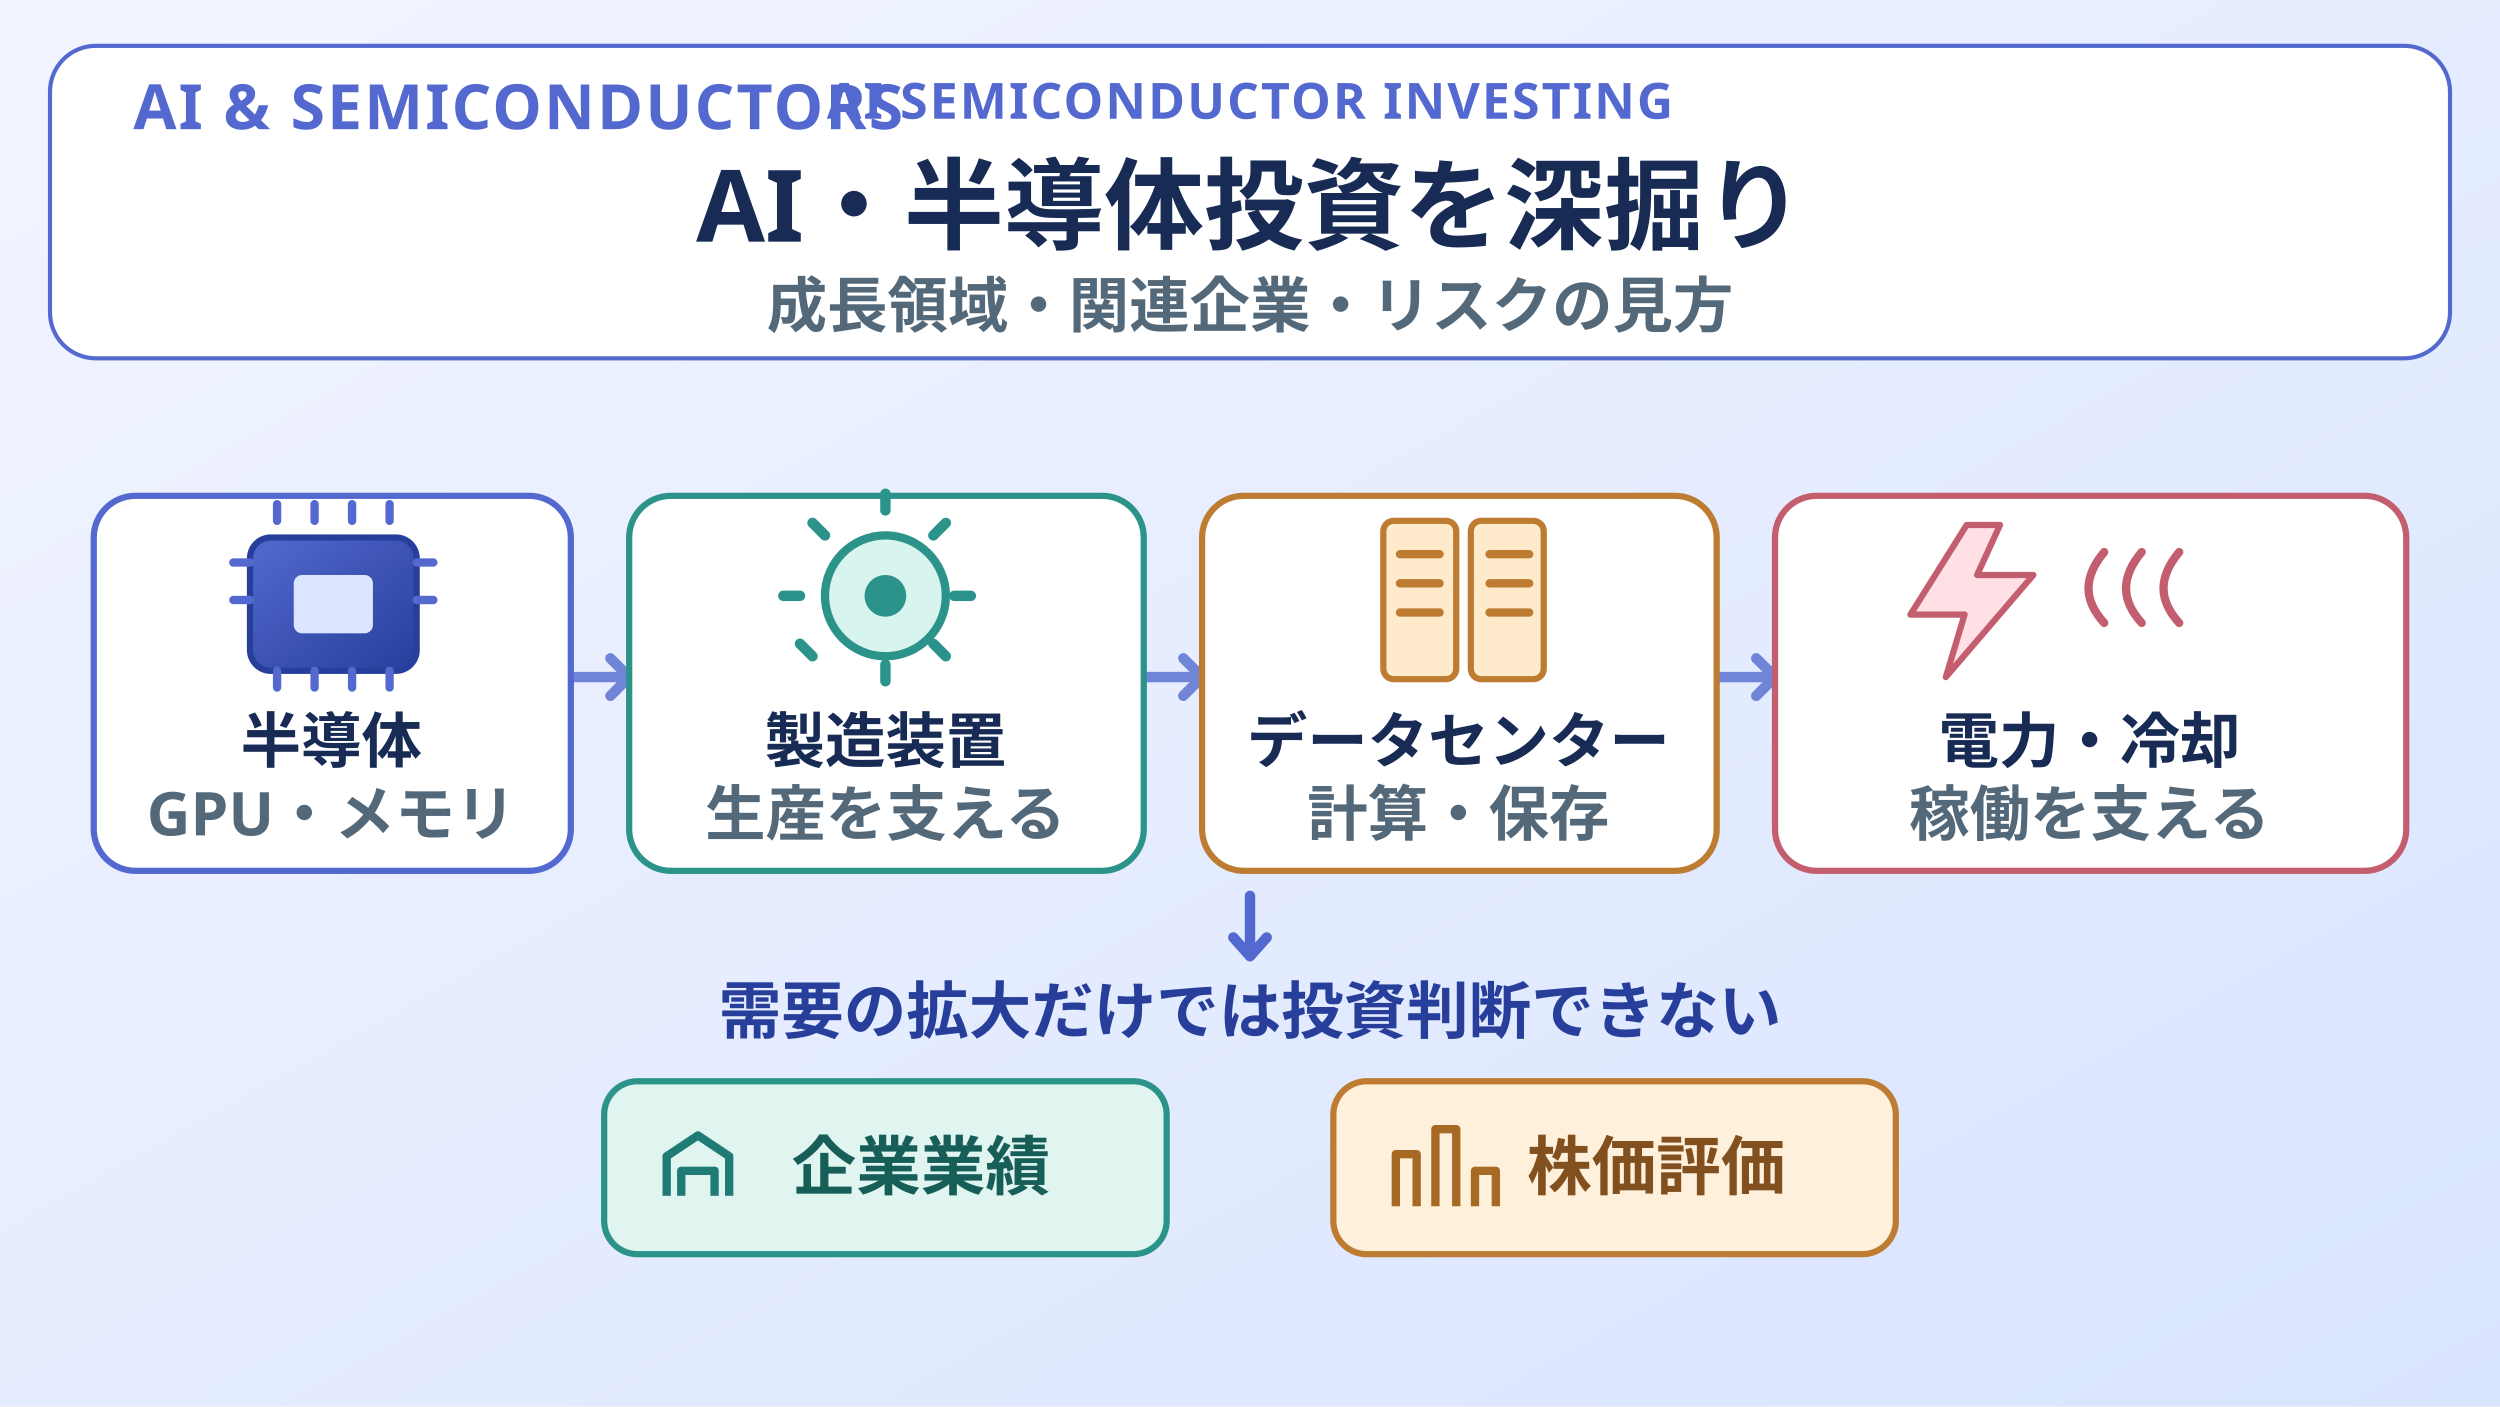
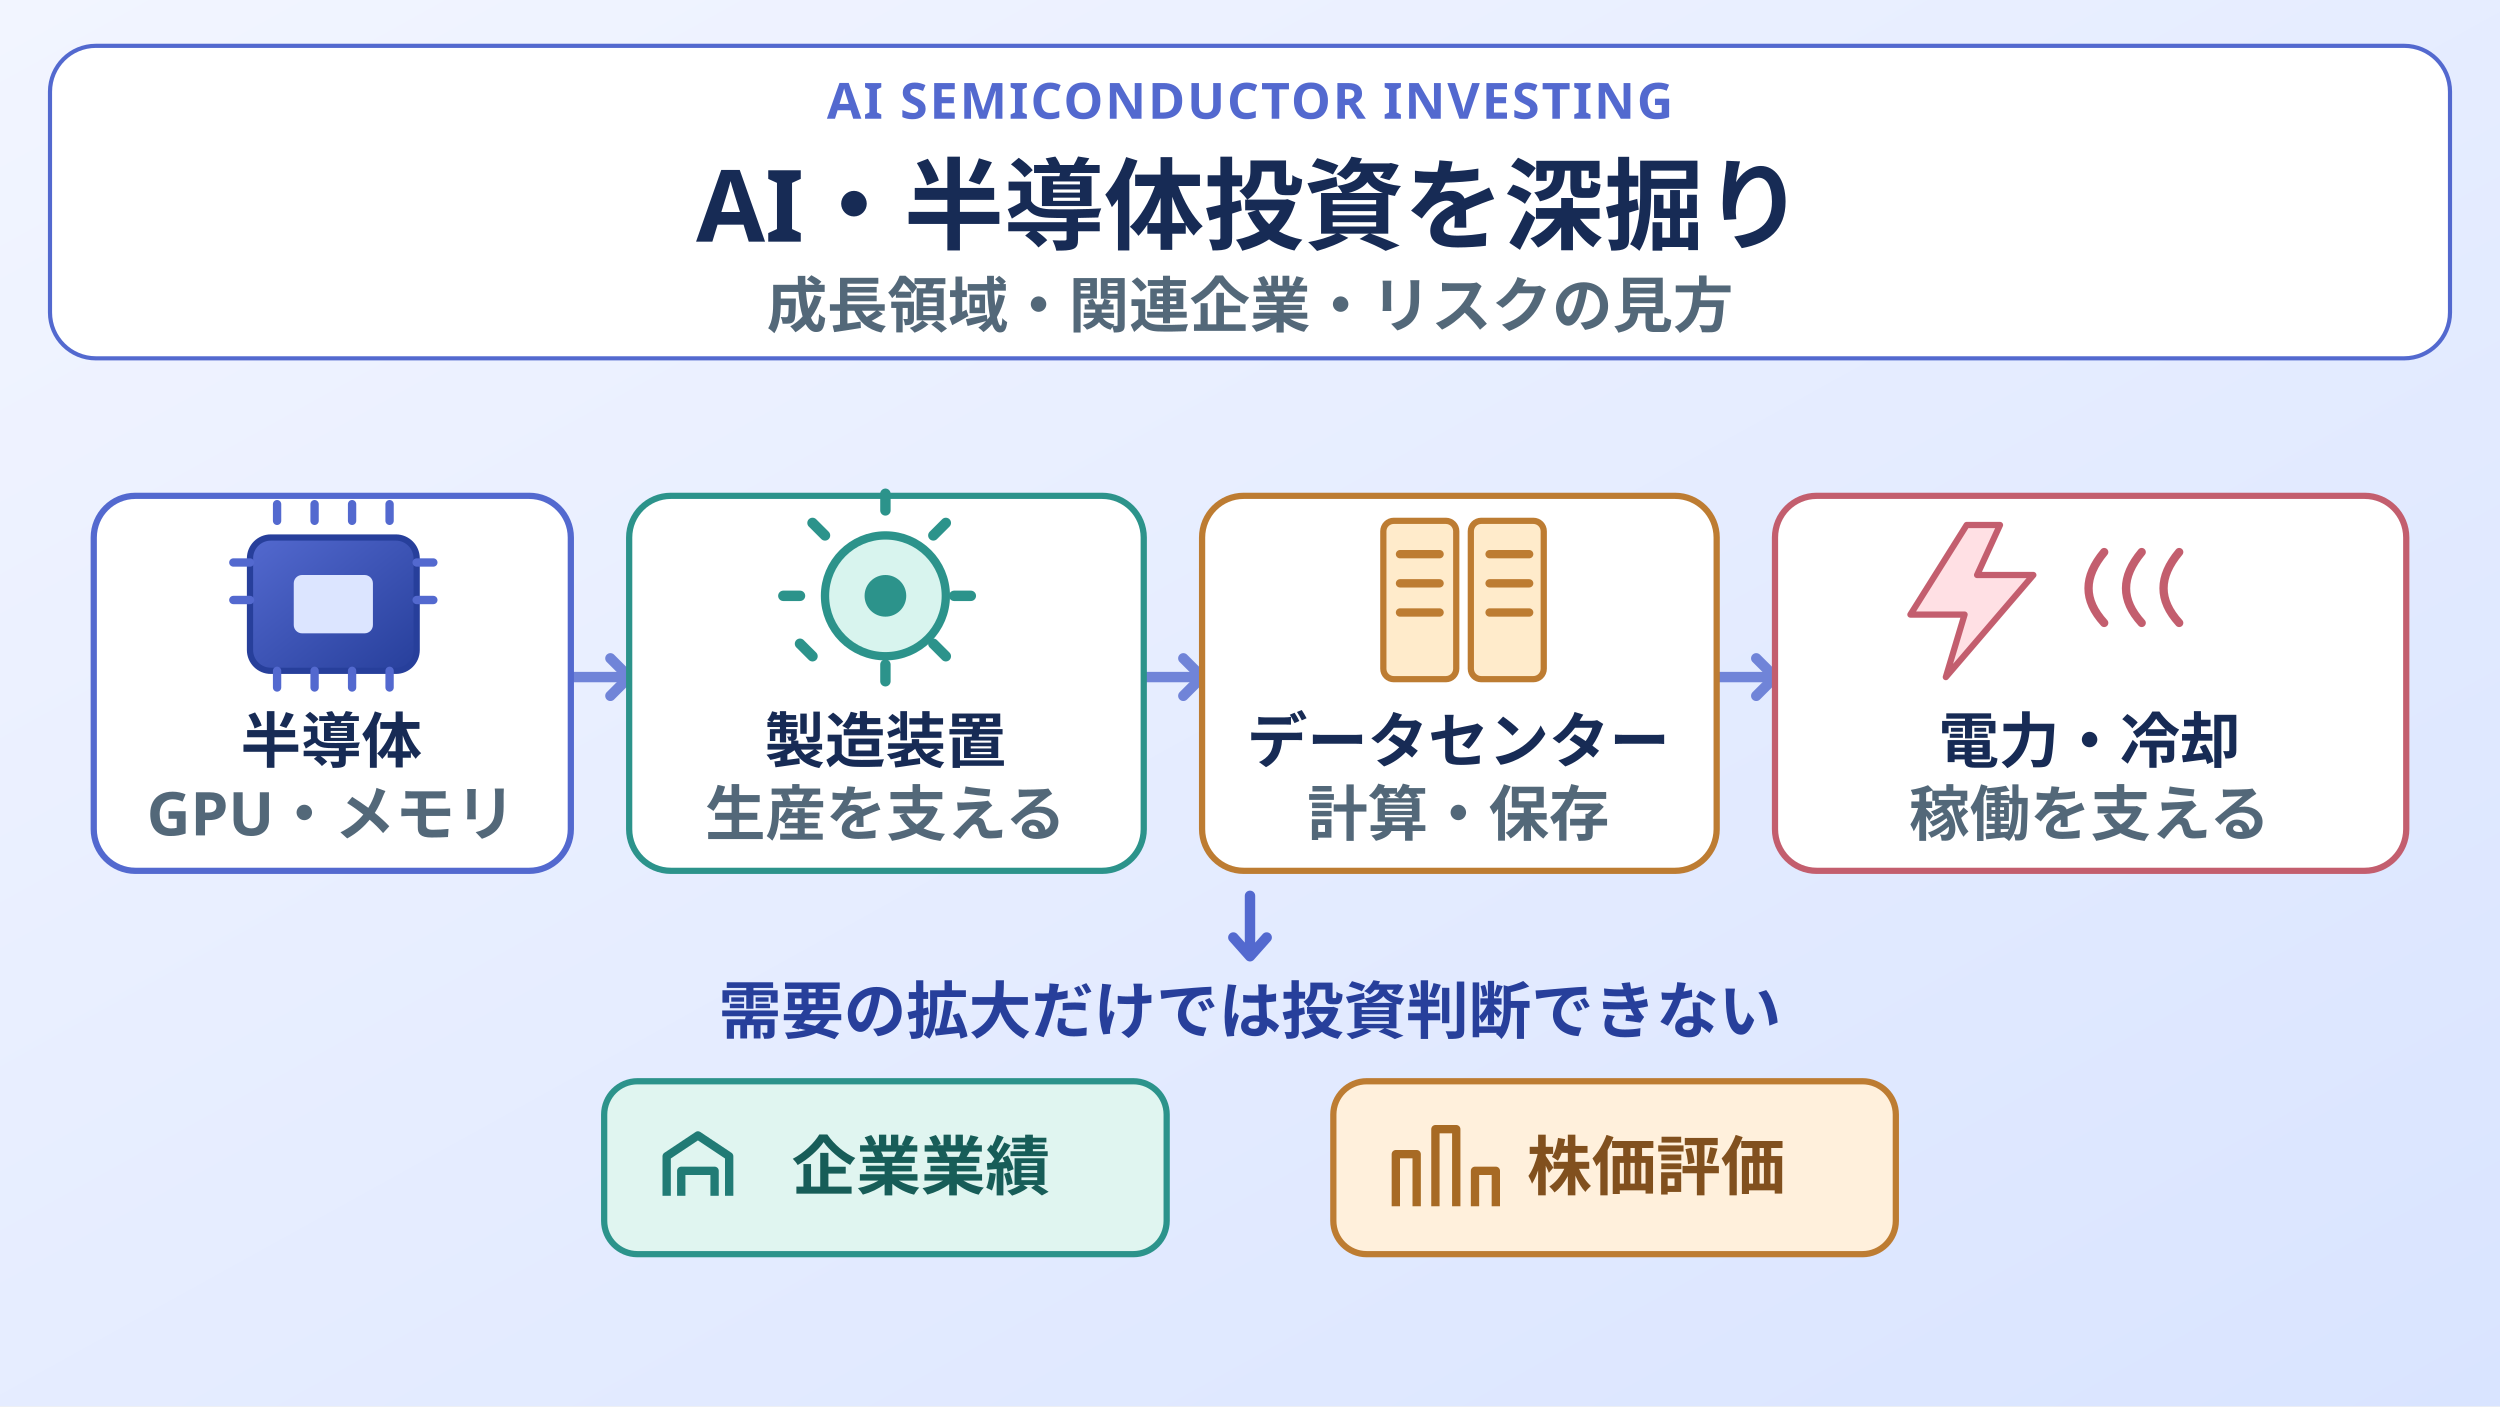
<svg xmlns="http://www.w3.org/2000/svg" width="1200" height="675" viewBox="0 0 1200 675" role="img" aria-label="AI・半導体投資を深掘り。AI需要が半導体、製造装置、データセンター、電力へ広がる流れと、企業業績・株価評価を確認する重要性を示す図解">
  <defs>
    <linearGradient id="bg" x1="0" y1="0" x2="1" y2="1">
      <stop stop-color="#f2f5ff" />
      <stop offset="1" stop-color="#d9e4ff" />
    </linearGradient>
    <linearGradient id="chip" x1="0" y1="0" x2="1" y2="1">
      <stop stop-color="#5369cf" />
      <stop offset="1" stop-color="#273f9b" />
    </linearGradient>
  </defs>
  <rect width="1200" height="675" fill="url(#bg)" />
  <rect x="24" y="22" width="1152" height="150" rx="22" fill="#fff" stroke="#5369cf" stroke-width="2" />
  <text x="600" y="57" text-anchor="middle" font-family="sans-serif" font-size="24" font-weight="800" letter-spacing="1" fill="#5369cf">AI SEMICONDUCTOR INVESTING</text>
  <text x="600" y="116" text-anchor="middle" font-family="sans-serif" font-size="48" font-weight="800" fill="#172b55">AI・半導体投資を深掘り</text>
  <text x="600" y="157" text-anchor="middle" font-family="sans-serif" font-size="29" font-weight="650" fill="#536879">成長領域・関連企業・リスクの見方</text>
-   <text x="64" y="62" font-family="sans-serif" font-size="30" font-weight="800" letter-spacing="1" fill="#5369cf">AI &amp; SEMICONDUCTORS</text>
  <g stroke="#7084d8" stroke-width="5" fill="none" stroke-linecap="round" stroke-linejoin="round">
    <path d="M274 325H302" />
    <path d="M293 316l9 9-9 9" />
    <path d="M549 325H577" />
    <path d="M568 316l9 9-9 9" />
    <path d="M824 325H852" />
    <path d="M843 316l9 9-9 9" />
  </g>
  <g>
    <rect x="45" y="238" width="229" height="180" rx="20" fill="#fff" stroke="#5369cf" stroke-width="3" />
    <rect x="120" y="258" width="80" height="64" rx="10" fill="url(#chip)" stroke="#273f9b" stroke-width="3" />
    <rect x="141" y="276" width="38" height="28" rx="4" fill="#dce5ff" />
    <g stroke="#5369cf" stroke-width="4" stroke-linecap="round">
      <path d="M133 250v-8m18 8v-8m18 8v-8m18 8v-8M133 322v8m18-8v8m18-8v8m18-8v8M112 270h8m-8 18h8m80-18h8m-8 18h8" />
    </g>
    <text x="159" y="366" font-family="sans-serif" font-size="29" font-weight="800" text-anchor="middle" fill="#172b55">半導体</text>
    <text x="159" y="401" font-family="sans-serif" font-size="29" font-weight="650" text-anchor="middle" fill="#536879">GPU・メモリ</text>
  </g>
  <g>
    <rect x="302" y="238" width="247" height="180" rx="20" fill="#fff" stroke="#2c938b" stroke-width="3" />
    <circle cx="425" cy="286" r="29" fill="#d8f4ee" stroke="#2c938b" stroke-width="4" />
    <circle cx="425" cy="286" r="10" fill="#2c938b" />
    <g stroke="#2c938b" stroke-width="5" stroke-linecap="round">
      <path d="M425 245v-8m0 90v-8m-41-33h-8m90 0h-8m-62-29-6-6m64 64-6-6m0-52 6-6m-64 64-6-6" />
    </g>
    <text x="425" y="366" font-family="sans-serif" font-size="29" font-weight="800" text-anchor="middle" fill="#172b55">製造装置</text>
    <text x="425" y="401" font-family="sans-serif" font-size="29" font-weight="650" text-anchor="middle" fill="#536879">生産を支える</text>
  </g>
  <g>
    <rect x="577" y="238" width="247" height="180" rx="20" fill="#fff" stroke="#bd7c32" stroke-width="3" />
    <g fill="#ffebcb" stroke="#bd7c32" stroke-width="3">
      <rect x="664" y="250" width="35" height="76" rx="5" />
      <rect x="706" y="250" width="35" height="76" rx="5" />
    </g>
    <g stroke="#bd7c32" stroke-width="4" stroke-linecap="round">
      <path d="M672 266h19m-19 14h19m-19 14h19m24-28h19m-19 14h19m-19 14h19" />
    </g>
    <text x="700" y="366" font-family="sans-serif" font-size="29" font-weight="800" text-anchor="middle" fill="#172b55">データセンター</text>
    <text x="700" y="401" font-family="sans-serif" font-size="29" font-weight="650" text-anchor="middle" fill="#536879">計算・保存</text>
  </g>
  <g>
    <rect x="852" y="238" width="303" height="180" rx="20" fill="#fff" stroke="#c35e6e" stroke-width="3" />
    <path d="M944 252l-27 43h26l-9 30 42-49h-27l11-24z" fill="#ffe0e4" stroke="#c35e6e" stroke-width="3" stroke-linejoin="round" />
    <path d="M1010 265c-10 12-10 23 0 34m18-34c-10 12-10 23 0 34m18-34c-10 12-10 23 0 34" fill="none" stroke="#c35e6e" stroke-width="4" stroke-linecap="round" />
    <text x="1003" y="366" font-family="sans-serif" font-size="29" font-weight="800" text-anchor="middle" fill="#172b55">電力・冷却</text>
    <text x="1003" y="401" font-family="sans-serif" font-size="29" font-weight="650" text-anchor="middle" fill="#536879">稼働を支える</text>
  </g>
  <path d="M600 430v29m-8-9 8 9 8-9" stroke="#5369cf" stroke-width="5" fill="none" stroke-linecap="round" stroke-linejoin="round" />
  <text x="600" y="496" font-family="sans-serif" font-size="30" font-weight="800" text-anchor="middle" fill="#273f9b">需要の拡大だけでは投資判断できない</text>
  <g>
    <rect x="290" y="519" width="270" height="83" rx="16" fill="#e0f5f0" stroke="#2c938b" stroke-width="3" />
    <path d="M320 574v-19l15-10 15 10v19m-23 0v-12h16v12" fill="none" stroke="#217b75" stroke-width="4" stroke-linejoin="round" />
    <text x="442" y="571" font-family="sans-serif" font-size="31" font-weight="800" text-anchor="middle" fill="#175d58">企業業績</text>
    <rect x="640" y="519" width="270" height="83" rx="16" fill="#fff0dc" stroke="#bd7c32" stroke-width="3" />
    <path d="M670 579v-25h10v25m9 0v-37h10v37m9 0v-17h10v17" fill="none" stroke="#a76a24" stroke-width="4" stroke-linejoin="round" />
    <text x="795" y="571" font-family="sans-serif" font-size="31" font-weight="800" text-anchor="middle" fill="#81501e">株価評価</text>
  </g>
</svg>
